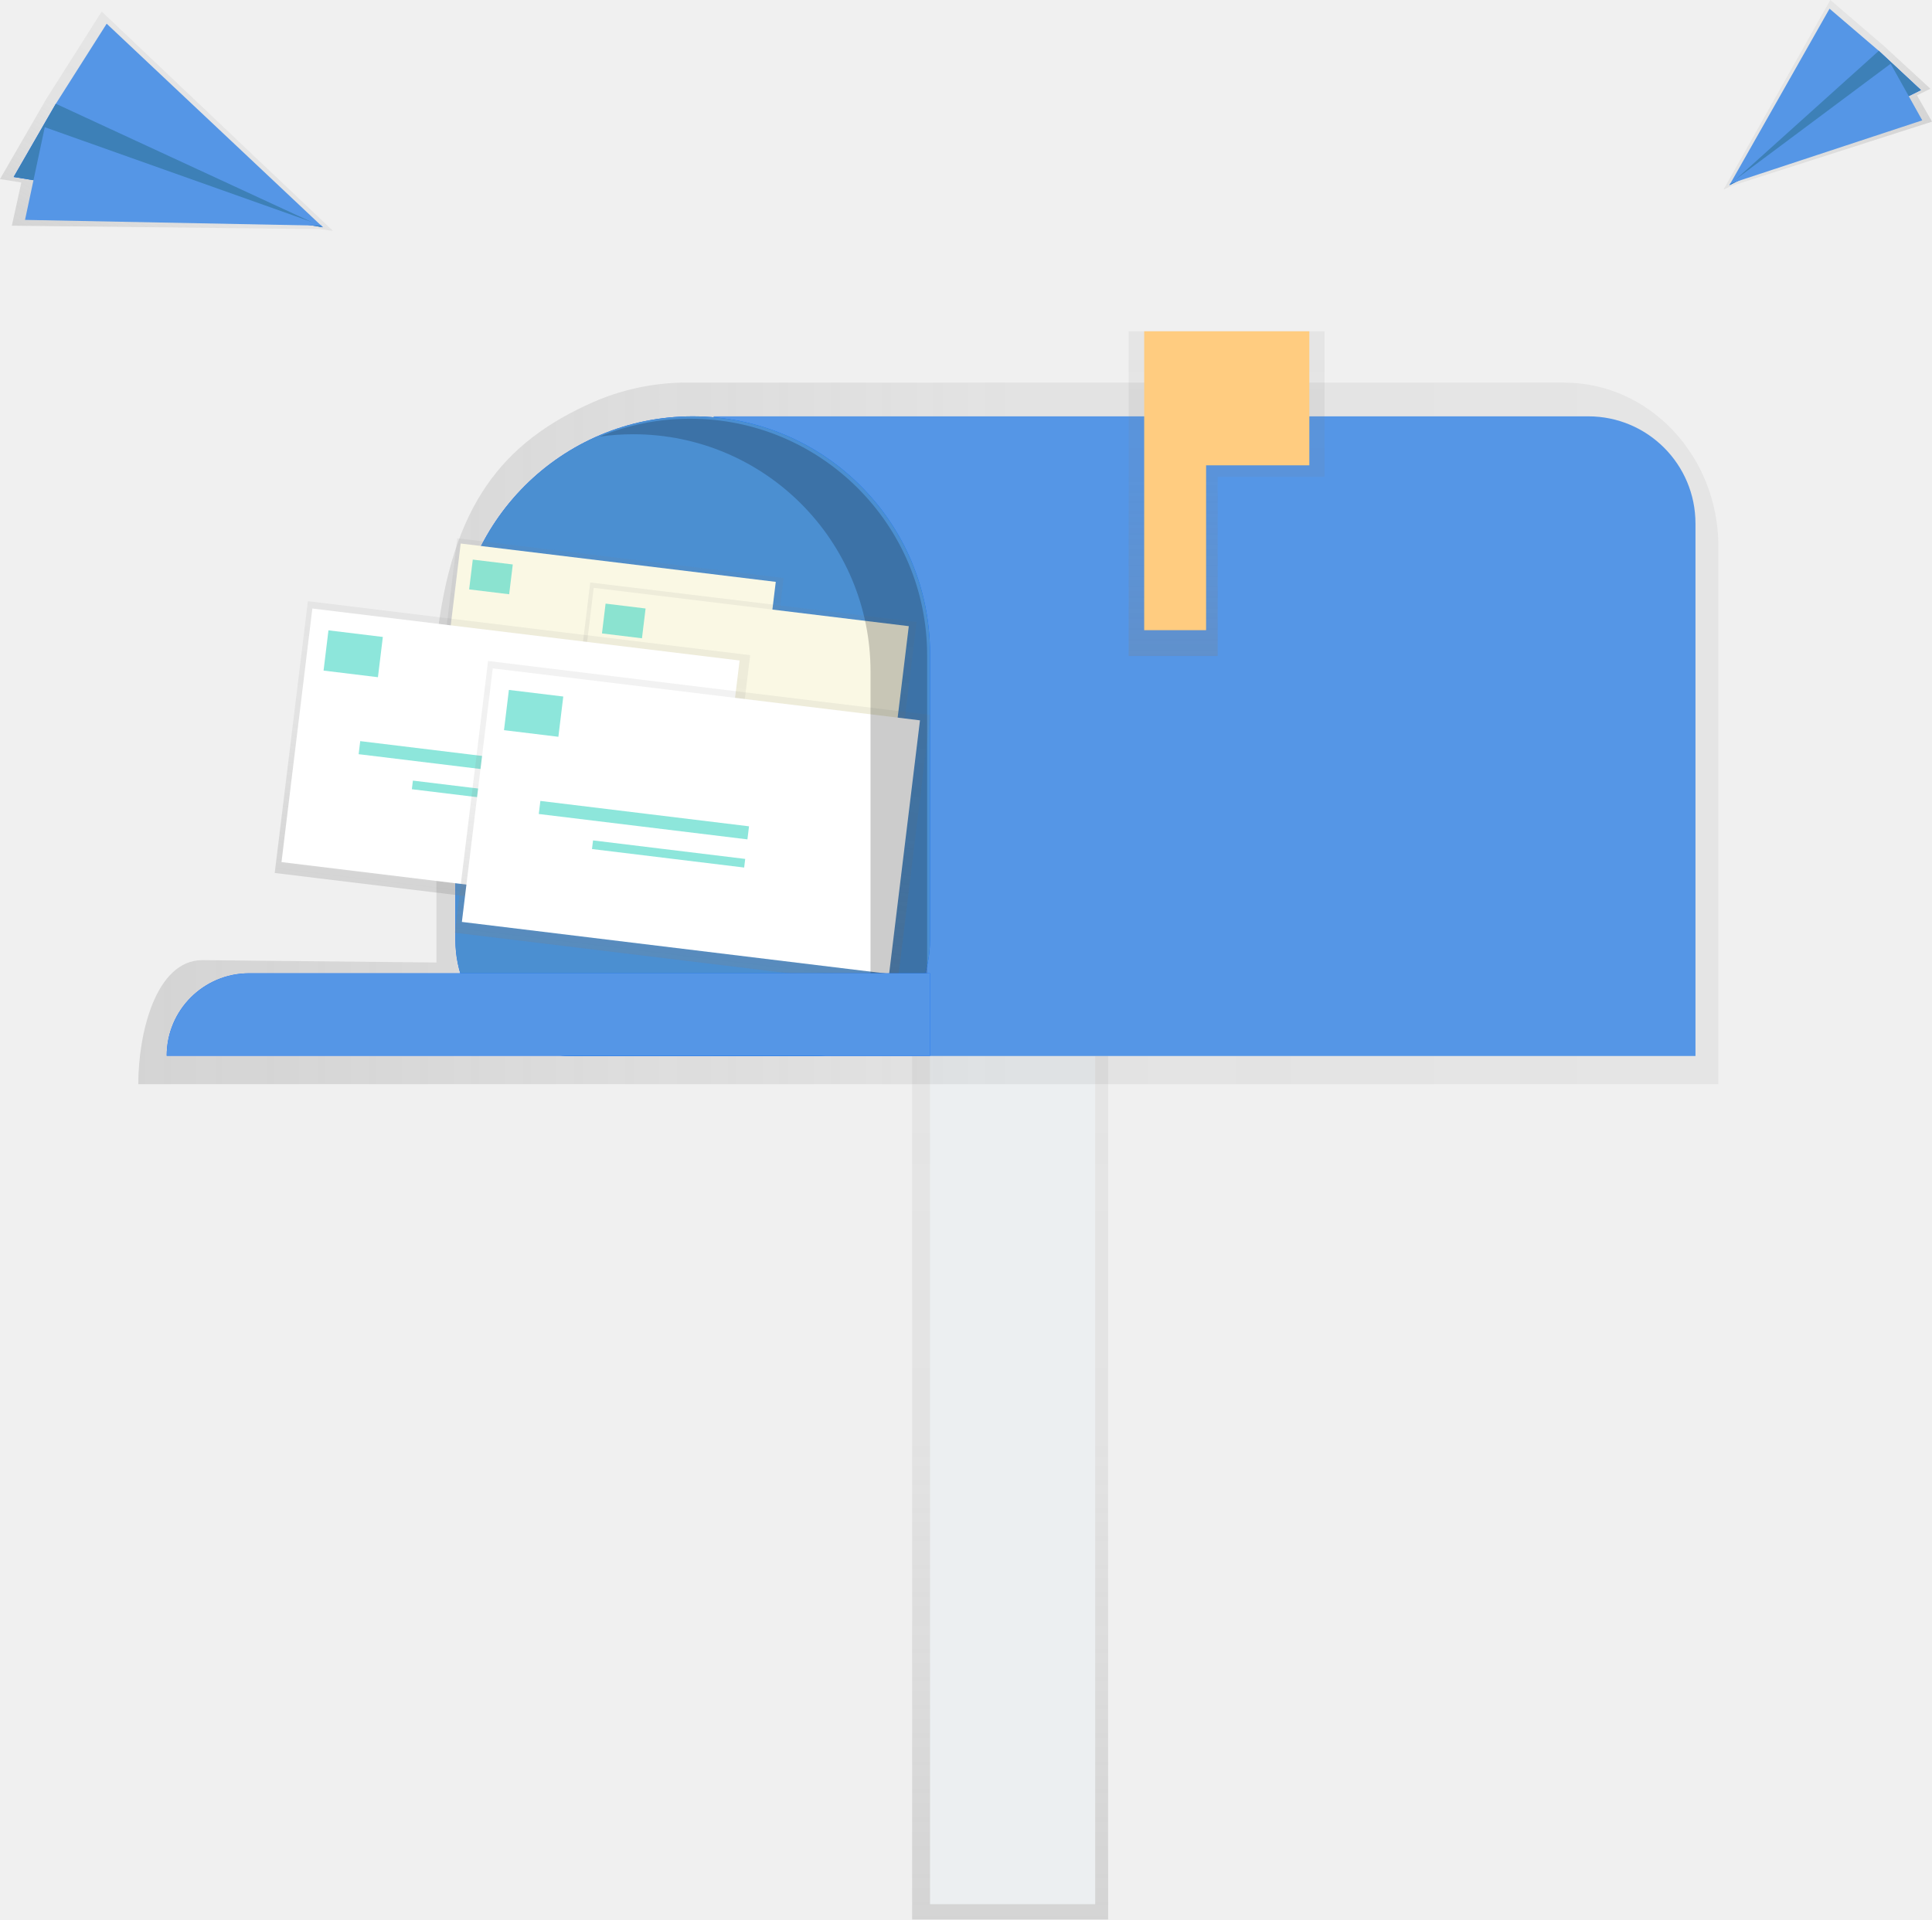
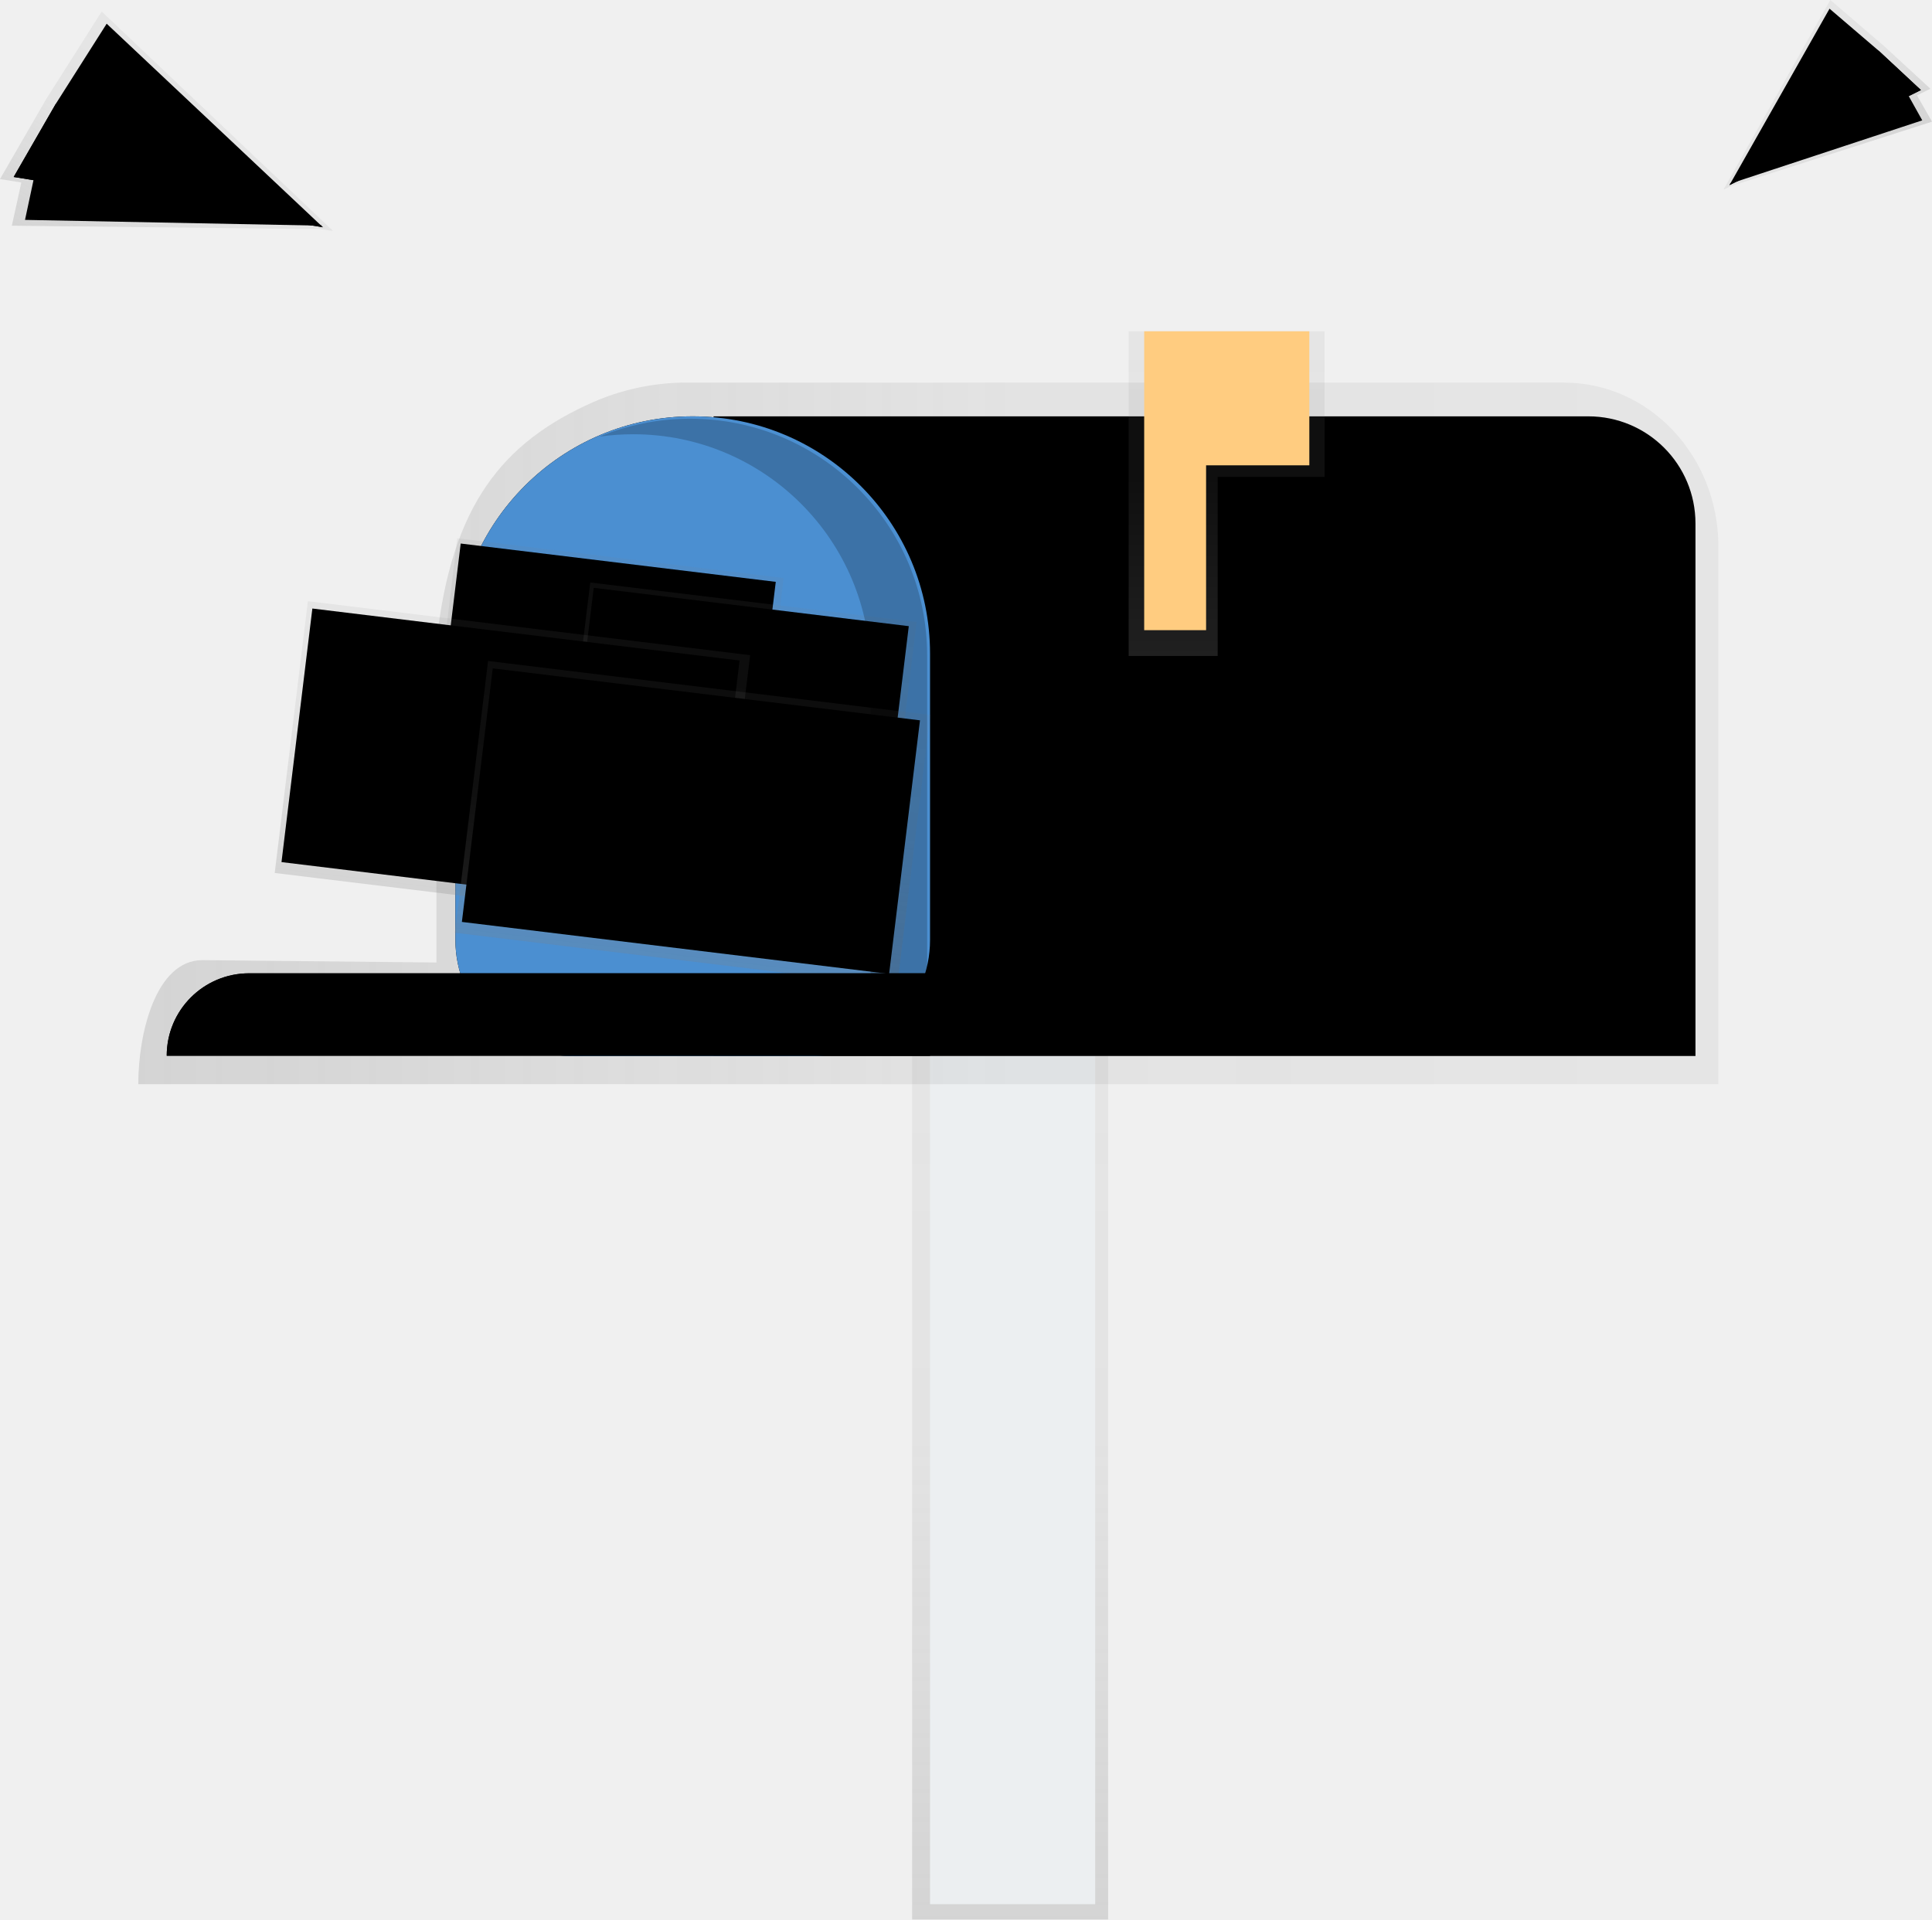
<svg xmlns="http://www.w3.org/2000/svg" version="1.1" id="b9950e65-c983-427f-969f-411e60d4718f" x="0" y="0" viewBox="0 0 733.5 729" style="enable-background:new 0 0 733.5 729" xml:space="preserve">
  <style>.st3{fill:#5596e6}.st4{fill:#0062ff}.st9{fill:#faf8e4}.st10{opacity:.6}.st11{fill:#41d6c3}.st14{fill:#fff}.st18{fill:#3d80b7}</style>
  <linearGradient id="SVGID_1_" gradientUnits="userSpaceOnUse" x1="383.47" y1="-.97" x2="383.47" y2="327.08" gradientTransform="matrix(1 0 0 -1 0 728)">
    <stop offset="0" style="stop-color:gray;stop-opacity:.25" />
    <stop offset=".54" style="stop-color:gray;stop-opacity:.12" />
    <stop offset="1" style="stop-color:gray;stop-opacity:.1" />
  </linearGradient>
  <path style="fill:url(#SVGID_1_)" d="M346.3 400.9h74.4v328h-74.4z" />
  <path style="fill:#eceff1" d="M353.1 400.9h62.7v322.2h-62.7z" />
  <linearGradient id="SVGID_2_" gradientUnits="userSpaceOnUse" x1="238.3" y1="366.18" x2="838.21" y2="366.18" gradientTransform="matrix(1 0 0 -1 -185.78 644.69)">
    <stop offset="0" style="stop-color:gray;stop-opacity:.25" />
    <stop offset=".54" style="stop-color:gray;stop-opacity:.12" />
    <stop offset="1" style="stop-color:gray;stop-opacity:.1" />
  </linearGradient>
  <path d="M593.8 145.3H258.6c-11.5.3-22.9 2.8-33.4 7.4-34.1 15.1-53.9 38.8-59.5 91.4v121.4l-88.8-.9c-17.9 0-24.4 28.1-24.4 47.1h599.9V207.6c0-34.4-26.2-62.3-58.6-62.3z" style="fill:url(#SVGID_2_)" />
-   <path class="st3" d="M270.9 158.1H603c22.5 0 40.7 18.2 40.7 40.7V401H270.9V158.1z" />
-   <path class="st4" d="M263 158.1c49.8 0 90.1 40.3 90.1 90.1v108.7c0 24.4-19.7 44.1-44.1 44.1h-92c-24.4 0-44.1-19.7-44.1-44.1V248.1c0-49.7 40.3-90 90.1-90z" />
+   <path className="st3" d="M270.9 158.1H603c22.5 0 40.7 18.2 40.7 40.7V401H270.9V158.1z" />
+   <path className="st4" d="M263 158.1c49.8 0 90.1 40.3 90.1 90.1v108.7c0 24.4-19.7 44.1-44.1 44.1h-92c-24.4 0-44.1-19.7-44.1-44.1V248.1c0-49.7 40.3-90 90.1-90z" />
  <path d="M263 158.1c49.8 0 90.1 40.3 90.1 90.1v108.7c0 24.4-19.7 44.1-44.1 44.1h-92c-24.4 0-44.1-19.7-44.1-44.1V248.1c0-49.7 40.3-90 90.1-90z" style="fill:#4b8fd1" />
  <linearGradient id="SVGID_3_" gradientUnits="userSpaceOnUse" x1="465.73" y1="478.87" x2="465.73" y2="602.25" gradientTransform="matrix(1 0 0 -1 0 728)">
    <stop offset="0" style="stop-color:gray;stop-opacity:.25" />
    <stop offset=".54" style="stop-color:gray;stop-opacity:.12" />
    <stop offset="1" style="stop-color:gray;stop-opacity:.1" />
  </linearGradient>
  <path style="fill:url(#SVGID_3_)" d="M502.9 125.8h-74.4v123.3h33.8v-68h40.6z" />
  <path style="fill:#ffcc80" d="M497.1 125.8h-62.7v113.5h23.5v-62.6h39.2z" />
  <linearGradient id="SVGID_4_" gradientUnits="userSpaceOnUse" x1="511.242" y1="330.598" x2="511.242" y2="407.278" gradientTransform="rotate(-173.073 367.474 317.98)">
    <stop offset="0" style="stop-color:gray;stop-opacity:.25" />
    <stop offset=".54" style="stop-color:gray;stop-opacity:.12" />
    <stop offset="1" style="stop-color:gray;stop-opacity:.1" />
  </linearGradient>
  <path style="fill:url(#SVGID_4_)" d="m164.4 280.5 9.2-76.1 123.9 15.1-9.3 76.1z" />
-   <path transform="rotate(-83.062 230.427 249.293)" class="st9" d="M194.7 189h71.6v120.5h-71.6z" />
-   <g class="st10">
-     <path transform="rotate(-83.062 186.361 219.116)" class="st11" d="M180.7 211.5h11.4v15.3h-11.4z" />
-     <path transform="rotate(-83.062 217.333 248.987)" class="st4" d="M215.5 219.5h3.7v58.9h-3.7z" />
-     <path transform="rotate(-83.062 224.214 258.48)" class="st4" d="M223 237h2.5v42.9H223z" />
+   <path transform="rotate(-83.062 230.427 249.293)" className="st9" d="M194.7 189h71.6v120.5h-71.6z" />
+   <g className="st10">
+     <path transform="rotate(-83.062 186.361 219.116)" className="st11" d="M180.7 211.5h11.4v15.3h-11.4z" />
+     <path transform="rotate(-83.062 217.333 248.987)" className="st4" d="M215.5 219.5h3.7v58.9h-3.7z" />
+     <path transform="rotate(-83.062 224.214 258.48)" className="st4" d="M223 237h2.5v42.9H223z" />
  </g>
  <linearGradient id="SVGID_5_" gradientUnits="userSpaceOnUse" x1="459.122" y1="320.068" x2="459.122" y2="396.748" gradientTransform="rotate(-173.073 367.473 317.976)">
    <stop offset="0" style="stop-color:gray;stop-opacity:.25" />
    <stop offset=".54" style="stop-color:gray;stop-opacity:.12" />
    <stop offset="1" style="stop-color:gray;stop-opacity:.1" />
  </linearGradient>
  <path style="fill:url(#SVGID_5_)" d="m214.8 297.3 9.3-76.1 123.9 15-9.3 76.2z" />
-   <path transform="rotate(-83.062 280.891 266.047)" class="st9" d="M245.1 205.8h71.6v120.5h-71.6z" />
-   <g class="st10">
-     <path transform="rotate(-83.062 236.833 235.87)" class="st11" d="M231.2 228.2h11.4v15.3h-11.4z" />
-     <path transform="rotate(-83.062 267.805 265.743)" class="st4" d="M266 236.3h3.7v58.9H266z" />
-     <path transform="rotate(-83.062 274.666 275.235)" class="st4" d="M273.5 253.8h2.5v42.9h-2.5z" />
+   <path transform="rotate(-83.062 280.891 266.047)" className="st9" d="M245.1 205.8h71.6v120.5h-71.6z" />
+   <g className="st10">
+     <path transform="rotate(-83.062 236.833 235.87)" className="st11" d="M231.2 228.2h11.4v15.3h-11.4z" />
+     <path transform="rotate(-83.062 267.805 265.743)" className="st4" d="M266 236.3h3.7v58.9H266z" />
+     <path transform="rotate(-83.062 274.666 275.235)" className="st4" d="M273.5 253.8h2.5v42.9h-2.5z" />
  </g>
  <linearGradient id="SVGID_6_" gradientUnits="userSpaceOnUse" x1="542.517" y1="272.758" x2="542.517" y2="376.698" gradientTransform="rotate(-173.073 367.47 317.98)">
    <stop offset="0" style="stop-color:gray;stop-opacity:.25" />
    <stop offset=".54" style="stop-color:gray;stop-opacity:.12" />
    <stop offset="1" style="stop-color:gray;stop-opacity:.1" />
  </linearGradient>
  <path style="fill:url(#SVGID_6_)" d="m104.3 331.5 12.6-103.2 167.9 20.5-12.6 103.1z" />
-   <path transform="rotate(-83.062 193.864 289.135)" class="st14" d="M145.4 207.4h97v163.4h-97z" />
-   <g class="st10">
-     <path transform="rotate(-83.062 134.133 248.234)" class="st11" d="M126.4 237.8h15.4v20.8h-15.4z" />
-     <path transform="rotate(-83.062 176.103 288.733)" class="st11" d="M173.6 248.8h5v79.8h-5z" />
-     <path transform="rotate(-83.062 185.436 301.59)" class="st11" d="M183.8 272.5h3.3v58.2h-3.3z" />
+   <path transform="rotate(-83.062 193.864 289.135)" className="st14" d="M145.4 207.4h97v163.4h-97z" />
+   <g className="st10">
+     <path transform="rotate(-83.062 134.133 248.234)" className="st11" d="M126.4 237.8h15.4v20.8h-15.4z" />
+     <path transform="rotate(-83.062 176.103 288.733)" className="st11" d="M173.6 248.8h5v79.8h-5z" />
+     <path transform="rotate(-83.062 185.436 301.59)" className="st11" d="M183.8 272.5h3.3v58.2h-3.3z" />
  </g>
  <linearGradient id="SVGID_7_" gradientUnits="userSpaceOnUse" x1="471.867" y1="258.488" x2="471.867" y2="362.428" gradientTransform="rotate(-173.073 367.47 317.977)">
    <stop offset="0" style="stop-color:gray;stop-opacity:.25" />
    <stop offset=".54" style="stop-color:gray;stop-opacity:.12" />
    <stop offset="1" style="stop-color:gray;stop-opacity:.1" />
  </linearGradient>
  <path style="fill:url(#SVGID_7_)" d="M172.7 354.2 185.3 251l167.9 20.5-12.6 103.1z" />
-   <path transform="rotate(-83.062 262.26 311.848)" class="st14" d="M213.8 230.2h97v163.4h-97z" />
-   <g class="st10">
-     <path transform="rotate(-83.062 202.536 270.944)" class="st11" d="M194.9 260.6h15.4v20.8h-15.4z" />
-     <path transform="rotate(-83.062 244.506 311.443)" class="st11" d="M242 271.5h5v79.8h-5z" />
-     <path transform="rotate(-83.062 253.838 324.3)" class="st11" d="M252.2 295.2h3.3v58.2h-3.3z" />
+   <path transform="rotate(-83.062 262.26 311.848)" className="st14" d="M213.8 230.2h97v163.4h-97z" />
+   <g className="st10">
+     <path transform="rotate(-83.062 202.536 270.944)" className="st11" d="M194.9 260.6h15.4v20.8h-15.4z" />
+     <path transform="rotate(-83.062 244.506 311.443)" className="st11" d="M242 271.5h5v79.8h-5z" />
+     <path transform="rotate(-83.062 253.838 324.3)" className="st11" d="M252.2 295.2h3.3v58.2h-3.3z" />
  </g>
  <path d="M262 159c-11.8 0-23.5 2.3-34.4 6.8 4.2-.6 8.5-.9 12.8-.9 49.8 0 90.1 40.3 90.1 90.1v143H352V249.1c.1-49.7-40.2-90.1-90-90.1z" style="opacity:.2;enable-background:new" />
-   <path class="st4" d="M94.6 369.6h258.5v31.3H63.3c0-17.3 14-31.3 31.3-31.3z" />
-   <path class="st3" d="M94.6 369.6h258.5v31.3H63.3c0-17.3 14-31.3 31.3-31.3z" />
+   <path className="st4" d="M94.6 369.6h258.5v31.3H63.3c0-17.3 14-31.3 31.3-31.3z" />
+   <path className="st3" d="M94.6 369.6h258.5v31.3H63.3c0-17.3 14-31.3 31.3-31.3z" />
  <linearGradient id="SVGID_8_" gradientUnits="userSpaceOnUse" x1="733.26" y1="404.624" x2="733.26" y2="463.982" gradientTransform="rotate(130.5 800.464 232.044)">
    <stop offset="0" style="stop-color:gray;stop-opacity:.25" />
    <stop offset=".54" style="stop-color:gray;stop-opacity:.12" />
    <stop offset="1" style="stop-color:gray;stop-opacity:.1" />
  </linearGradient>
  <path style="fill:url(#SVGID_8_)" d="m657.4 70.6-3 1.4.3-.6-.2.1.3-.3L694.9 0l20.4 17.5 17.6 16.2-5.1 2.5 5.7 10z" />
-   <path class="st4" d="m713.3 19.3 16 14.9-72.7 36.1 38.7-49.6z" />
-   <path class="st18" d="m713.3 19.3 16 14.9-72.7 36.1 38.7-49.6z" />
-   <path class="st3" d="m694.6 3.3-38 67 56.7-51z" />
-   <path class="st3" d="m729.8 45.7-73.1 24.1 61.1-45.6z" />
+   <path className="st4" d="m713.3 19.3 16 14.9-72.7 36.1 38.7-49.6z" />
+   <path className="st18" d="m713.3 19.3 16 14.9-72.7 36.1 38.7-49.6z" />
+   <path className="st3" d="m694.6 3.3-38 67 56.7-51z" />
+   <path className="st3" d="m729.8 45.7-73.1 24.1 61.1-45.6z" />
  <linearGradient id="SVGID_9_" gradientUnits="userSpaceOnUse" x1="260.144" y1="29.332" x2="260.144" y2="116.275" gradientTransform="scale(1 -1) rotate(-32.358 -88.3 335.36)">
    <stop offset="0" style="stop-color:gray;stop-opacity:.25" />
    <stop offset=".54" style="stop-color:gray;stop-opacity:.12" />
    <stop offset="1" style="stop-color:gray;stop-opacity:.1" />
  </linearGradient>
  <path style="fill:url(#SVGID_9_)" d="m121.7 87 4.7.7-.7-.7h.4l-.6-.2L38.6 4.4 17.5 37.7 0 68l8.1 1.3-3.6 16.4z" />
-   <path class="st4" d="m21.2 39.4-16 27.8 117.4 19.1L47 33.6z" />
-   <path class="st18" d="m21.2 39.4-16 27.8 117.4 19.1L47 33.6z" />
-   <path class="st3" d="m40.5 9 82.1 77.3L21.2 39.4z" />
-   <path class="st3" d="m9.5 83.5 112.8 2.2L17 48.3z" />
+   <path className="st4" d="m21.2 39.4-16 27.8 117.4 19.1L47 33.6z" />
+   <path className="st18" d="m21.2 39.4-16 27.8 117.4 19.1L47 33.6z" />
+   <path className="st3" d="m40.5 9 82.1 77.3L21.2 39.4z" />
+   <path className="st3" d="m9.5 83.5 112.8 2.2L17 48.3z" />
</svg>
